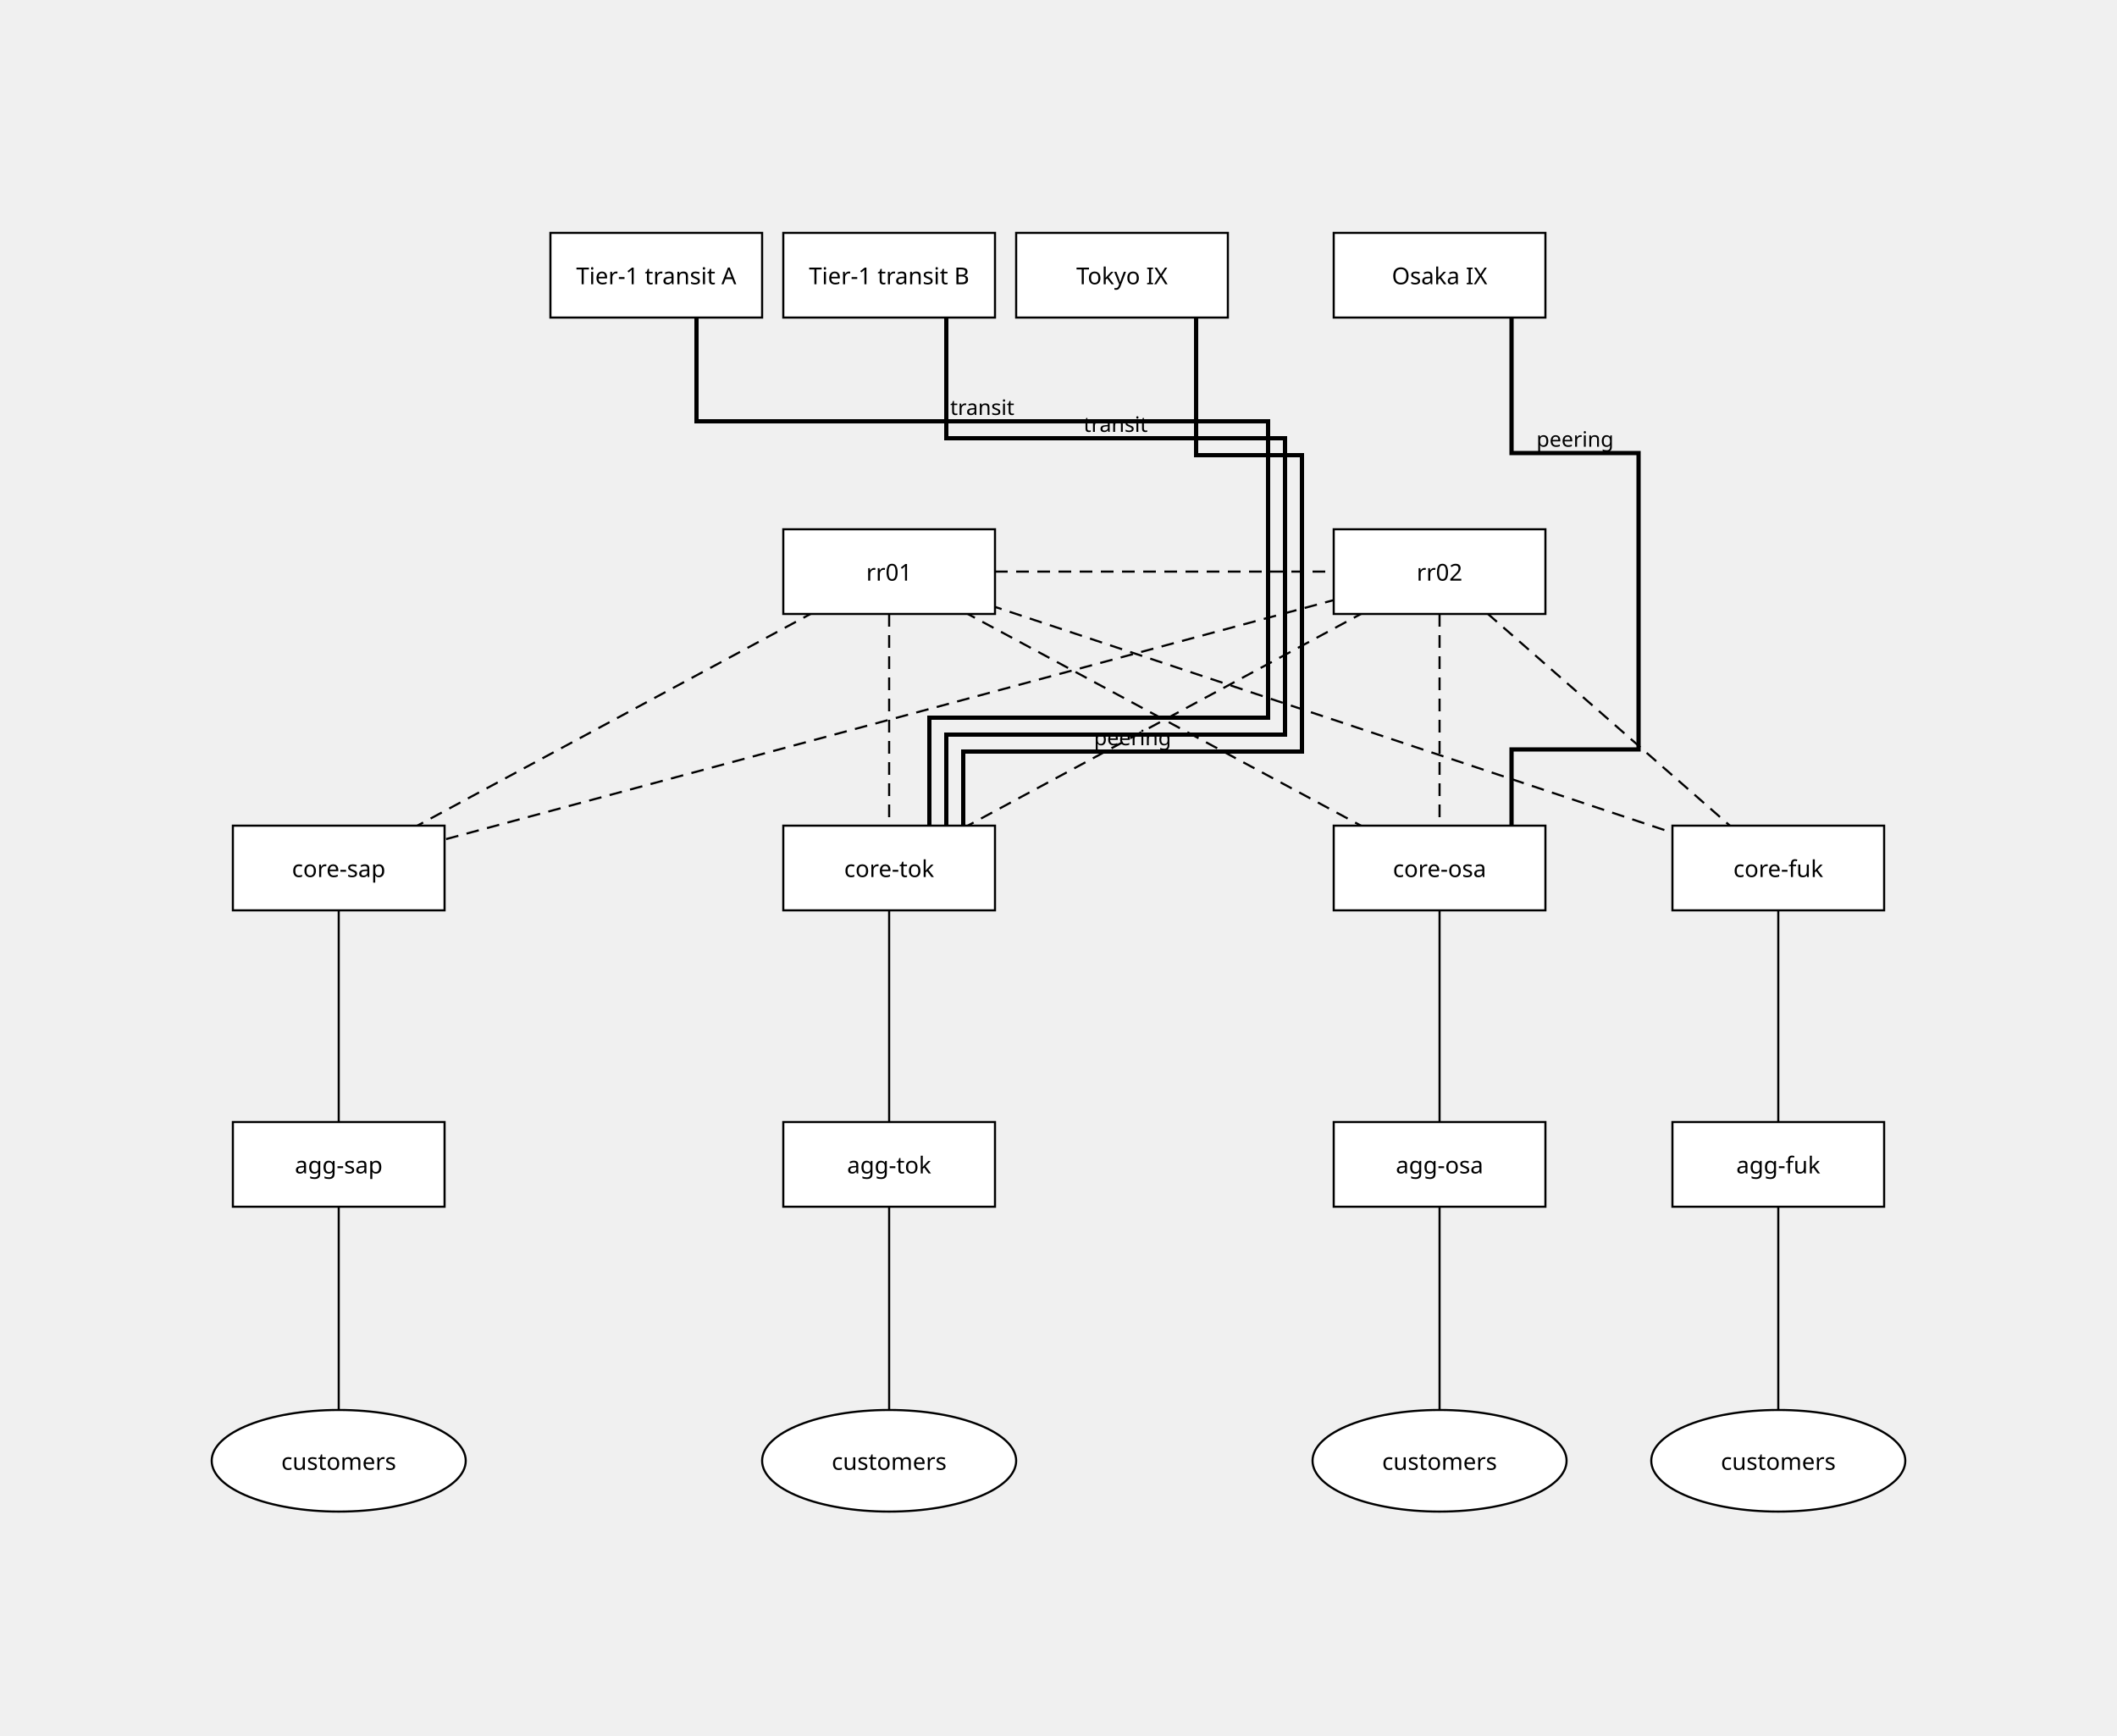
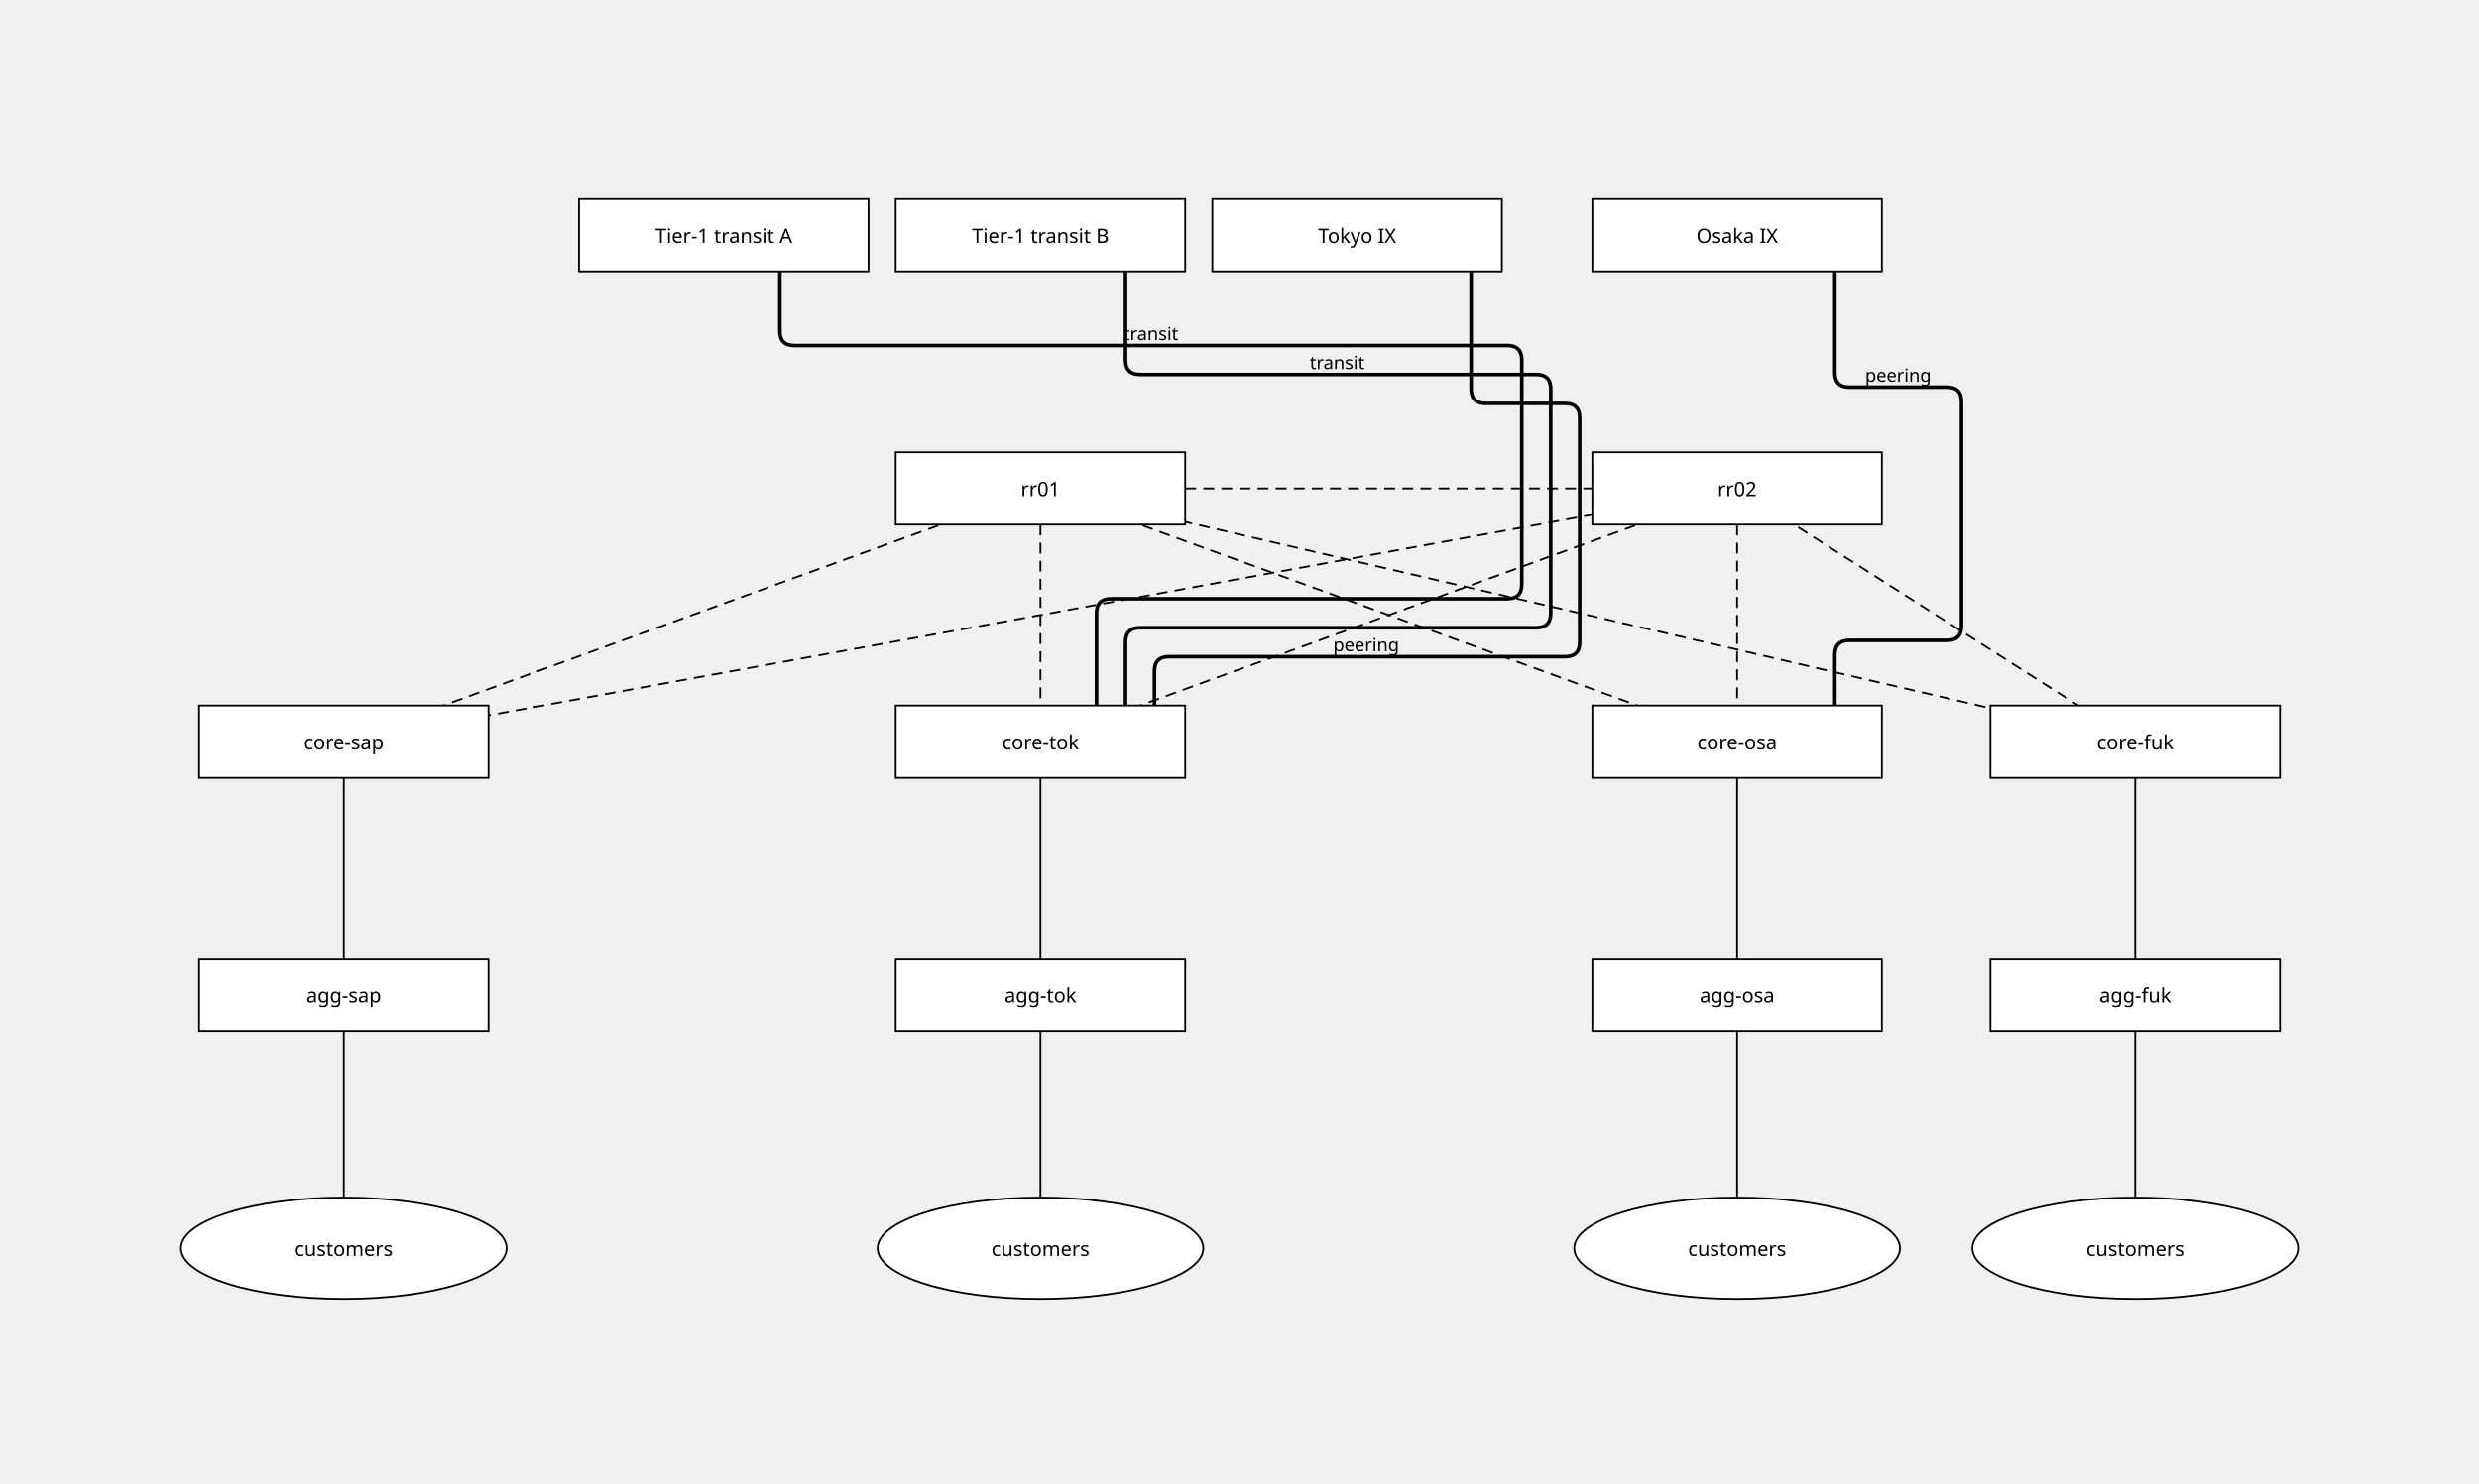
- <svg xmlns="http://www.w3.org/2000/svg" width="1000" height="820" viewBox="0 0 1000 820">
+ <svg xmlns="http://www.w3.org/2000/svg" width="1370" height="820" viewBox="0 0 1370 820">
  <style>
    .node { fill: white; stroke: black; stroke-width: 1; }
    .node-label { font-family: sans-serif; font-size: 11px; text-anchor: middle; dominant-baseline: central; }
    .edge { stroke: black; fill: none; }
    .edge-label { font-family: sans-serif; font-size: 10px; text-anchor: middle; }
+     .group { fill: #f2f2f2; stroke: none; }
+     .group-label { font-family: sans-serif; font-size: 11px; fill: #555; }
  </style>
-   <polyline class="edge" points="329,150 329,199 599,199 599,339 439,339 439,390" stroke-width="2" />
-   <text class="edge-label" x="464" y="196">transit</text>
-   <polyline class="edge" points="447,150 447,207 607,207 607,347 447,347 447,390" stroke-width="2" />
-   <text class="edge-label" x="527" y="204">transit</text>
-   <polyline class="edge" points="565,150 565,215 615,215 615,355 455,355 455,390" stroke-width="2" />
-   <text class="edge-label" x="535" y="352">peering</text>
-   <polyline class="edge" points="714,150 714,214 774,214 774,354 714,354 714,390" stroke-width="2" />
-   <text class="edge-label" x="744" y="211">peering</text>
-   <line class="edge" x1="420" y1="270" x2="680" y2="270" stroke-dasharray="6,4" />
-   <line class="edge" x1="420" y1="270" x2="160" y2="410" stroke-dasharray="6,4" />
-   <line class="edge" x1="420" y1="270" x2="420" y2="410" stroke-dasharray="6,4" />
-   <line class="edge" x1="420" y1="270" x2="680" y2="410" stroke-dasharray="6,4" />
-   <line class="edge" x1="420" y1="270" x2="840" y2="410" stroke-dasharray="6,4" />
-   <line class="edge" x1="680" y1="270" x2="160" y2="410" stroke-dasharray="6,4" />
-   <line class="edge" x1="680" y1="270" x2="420" y2="410" stroke-dasharray="6,4" />
-   <line class="edge" x1="680" y1="270" x2="680" y2="410" stroke-dasharray="6,4" />
-   <line class="edge" x1="680" y1="270" x2="840" y2="410" stroke-dasharray="6,4" />
-   <line class="edge" x1="160" y1="410" x2="160" y2="550" />
-   <line class="edge" x1="420" y1="410" x2="420" y2="550" />
-   <line class="edge" x1="680" y1="410" x2="680" y2="550" />
-   <line class="edge" x1="840" y1="410" x2="840" y2="550" />
-   <line class="edge" x1="160" y1="550" x2="160" y2="690" />
-   <line class="edge" x1="420" y1="550" x2="420" y2="690" />
-   <line class="edge" x1="680" y1="550" x2="680" y2="690" />
-   <line class="edge" x1="840" y1="550" x2="840" y2="690" />
-   <rect class="node" x="260" y="110" width="100" height="40" />
-   <text class="node-label" x="310" y="130">Tier-1 transit A</text>
-   <rect class="node" x="370" y="110" width="100" height="40" />
-   <text class="node-label" x="420" y="130">Tier-1 transit B</text>
-   <rect class="node" x="480" y="110" width="100" height="40" />
-   <text class="node-label" x="530" y="130">Tokyo IX</text>
-   <rect class="node" x="630" y="110" width="100" height="40" />
-   <text class="node-label" x="680" y="130">Osaka IX</text>
-   <rect class="node" x="370" y="250" width="100" height="40" />
-   <text class="node-label" x="420" y="270">rr01</text>
-   <rect class="node" x="630" y="250" width="100" height="40" />
-   <text class="node-label" x="680" y="270">rr02</text>
-   <rect class="node" x="110" y="390" width="100" height="40" />
-   <text class="node-label" x="160" y="410">core-sap</text>
-   <rect class="node" x="370" y="390" width="100" height="40" />
-   <text class="node-label" x="420" y="410">core-tok</text>
-   <rect class="node" x="630" y="390" width="100" height="40" />
-   <text class="node-label" x="680" y="410">core-osa</text>
-   <rect class="node" x="790" y="390" width="100" height="40" />
-   <text class="node-label" x="840" y="410">core-fuk</text>
-   <rect class="node" x="110" y="530" width="100" height="40" />
-   <text class="node-label" x="160" y="550">agg-sap</text>
-   <rect class="node" x="370" y="530" width="100" height="40" />
-   <text class="node-label" x="420" y="550">agg-tok</text>
-   <rect class="node" x="630" y="530" width="100" height="40" />
-   <text class="node-label" x="680" y="550">agg-osa</text>
-   <rect class="node" x="790" y="530" width="100" height="40" />
-   <text class="node-label" x="840" y="550">agg-fuk</text>
-   <ellipse class="node" cx="160" cy="690" rx="60" ry="24" />
-   <text class="node-label" x="160" y="690">customers</text>
-   <ellipse class="node" cx="420" cy="690" rx="60" ry="24" />
-   <text class="node-label" x="420" y="690">customers</text>
-   <ellipse class="node" cx="680" cy="690" rx="60" ry="24" />
-   <text class="node-label" x="680" y="690">customers</text>
-   <ellipse class="node" cx="840" cy="690" rx="60" ry="24" />
-   <text class="node-label" x="840" y="690">customers</text>
+   <path class="edge" d="M431,150 L431,183 Q431,191 439,191 L833,191 Q841,191 841,199 L841,323 Q841,331 833,331 L614,331 Q606,331 606,339 L606,390" stroke-width="2" />
+   <text class="edge-label" x="636" y="188">transit</text>
+   <path class="edge" d="M622,150 L622,199 Q622,207 630,207 L849,207 Q857,207 857,215 L857,339 Q857,347 849,347 L630,347 Q622,347 622,355 L622,390" stroke-width="2" />
+   <text class="edge-label" x="739" y="204">transit</text>
+   <path class="edge" d="M813,150 L813,215 Q813,223 821,223 L865,223 Q873,223 873,231 L873,355 Q873,363 865,363 L646,363 Q638,363 638,371 L638,390" stroke-width="2" />
+   <text class="edge-label" x="755" y="360">peering</text>
+   <path class="edge" d="M1014,150 L1014,206 Q1014,214 1022,214 L1076,214 Q1084,214 1084,222 L1084,346 Q1084,354 1076,354 L1022,354 Q1014,354 1014,362 L1014,390" stroke-width="2" />
+   <text class="edge-label" x="1049" y="211">peering</text>
+   <line class="edge" x1="575" y1="270" x2="960" y2="270" stroke-dasharray="6,4" />
+   <line class="edge" x1="575" y1="270" x2="190" y2="410" stroke-dasharray="6,4" />
+   <line class="edge" x1="575" y1="270" x2="575" y2="410" stroke-dasharray="6,4" />
+   <line class="edge" x1="575" y1="270" x2="960" y2="410" stroke-dasharray="6,4" />
+   <line class="edge" x1="575" y1="270" x2="1180" y2="410" stroke-dasharray="6,4" />
+   <line class="edge" x1="960" y1="270" x2="190" y2="410" stroke-dasharray="6,4" />
+   <line class="edge" x1="960" y1="270" x2="575" y2="410" stroke-dasharray="6,4" />
+   <line class="edge" x1="960" y1="270" x2="960" y2="410" stroke-dasharray="6,4" />
+   <line class="edge" x1="960" y1="270" x2="1180" y2="410" stroke-dasharray="6,4" />
+   <line class="edge" x1="190" y1="410" x2="190" y2="550" />
+   <line class="edge" x1="575" y1="410" x2="575" y2="550" />
+   <line class="edge" x1="960" y1="410" x2="960" y2="550" />
+   <line class="edge" x1="1180" y1="410" x2="1180" y2="550" />
+   <line class="edge" x1="190" y1="550" x2="190" y2="690" />
+   <line class="edge" x1="575" y1="550" x2="575" y2="690" />
+   <line class="edge" x1="960" y1="550" x2="960" y2="690" />
+   <line class="edge" x1="1180" y1="550" x2="1180" y2="690" />
+   <rect class="node" x="320" y="110" width="160" height="40" />
+   <text class="node-label" x="400" y="130">Tier-1 transit A</text>
+   <rect class="node" x="495" y="110" width="160" height="40" />
+   <text class="node-label" x="575" y="130">Tier-1 transit B</text>
+   <rect class="node" x="670" y="110" width="160" height="40" />
+   <text class="node-label" x="750" y="130">Tokyo IX</text>
+   <rect class="node" x="880" y="110" width="160" height="40" />
+   <text class="node-label" x="960" y="130">Osaka IX</text>
+   <rect class="node" x="495" y="250" width="160" height="40" />
+   <text class="node-label" x="575" y="270">rr01</text>
+   <rect class="node" x="880" y="250" width="160" height="40" />
+   <text class="node-label" x="960" y="270">rr02</text>
+   <rect class="node" x="110" y="390" width="160" height="40" />
+   <text class="node-label" x="190" y="410">core-sap</text>
+   <rect class="node" x="495" y="390" width="160" height="40" />
+   <text class="node-label" x="575" y="410">core-tok</text>
+   <rect class="node" x="880" y="390" width="160" height="40" />
+   <text class="node-label" x="960" y="410">core-osa</text>
+   <rect class="node" x="1100" y="390" width="160" height="40" />
+   <text class="node-label" x="1180" y="410">core-fuk</text>
+   <rect class="node" x="110" y="530" width="160" height="40" />
+   <text class="node-label" x="190" y="550">agg-sap</text>
+   <rect class="node" x="495" y="530" width="160" height="40" />
+   <text class="node-label" x="575" y="550">agg-tok</text>
+   <rect class="node" x="880" y="530" width="160" height="40" />
+   <text class="node-label" x="960" y="550">agg-osa</text>
+   <rect class="node" x="1100" y="530" width="160" height="40" />
+   <text class="node-label" x="1180" y="550">agg-fuk</text>
+   <ellipse class="node" cx="190" cy="690" rx="90" ry="28" />
+   <text class="node-label" x="190" y="690">customers</text>
+   <ellipse class="node" cx="575" cy="690" rx="90" ry="28" />
+   <text class="node-label" x="575" y="690">customers</text>
+   <ellipse class="node" cx="960" cy="690" rx="90" ry="28" />
+   <text class="node-label" x="960" y="690">customers</text>
+   <ellipse class="node" cx="1180" cy="690" rx="90" ry="28" />
+   <text class="node-label" x="1180" y="690">customers</text>
</svg>
